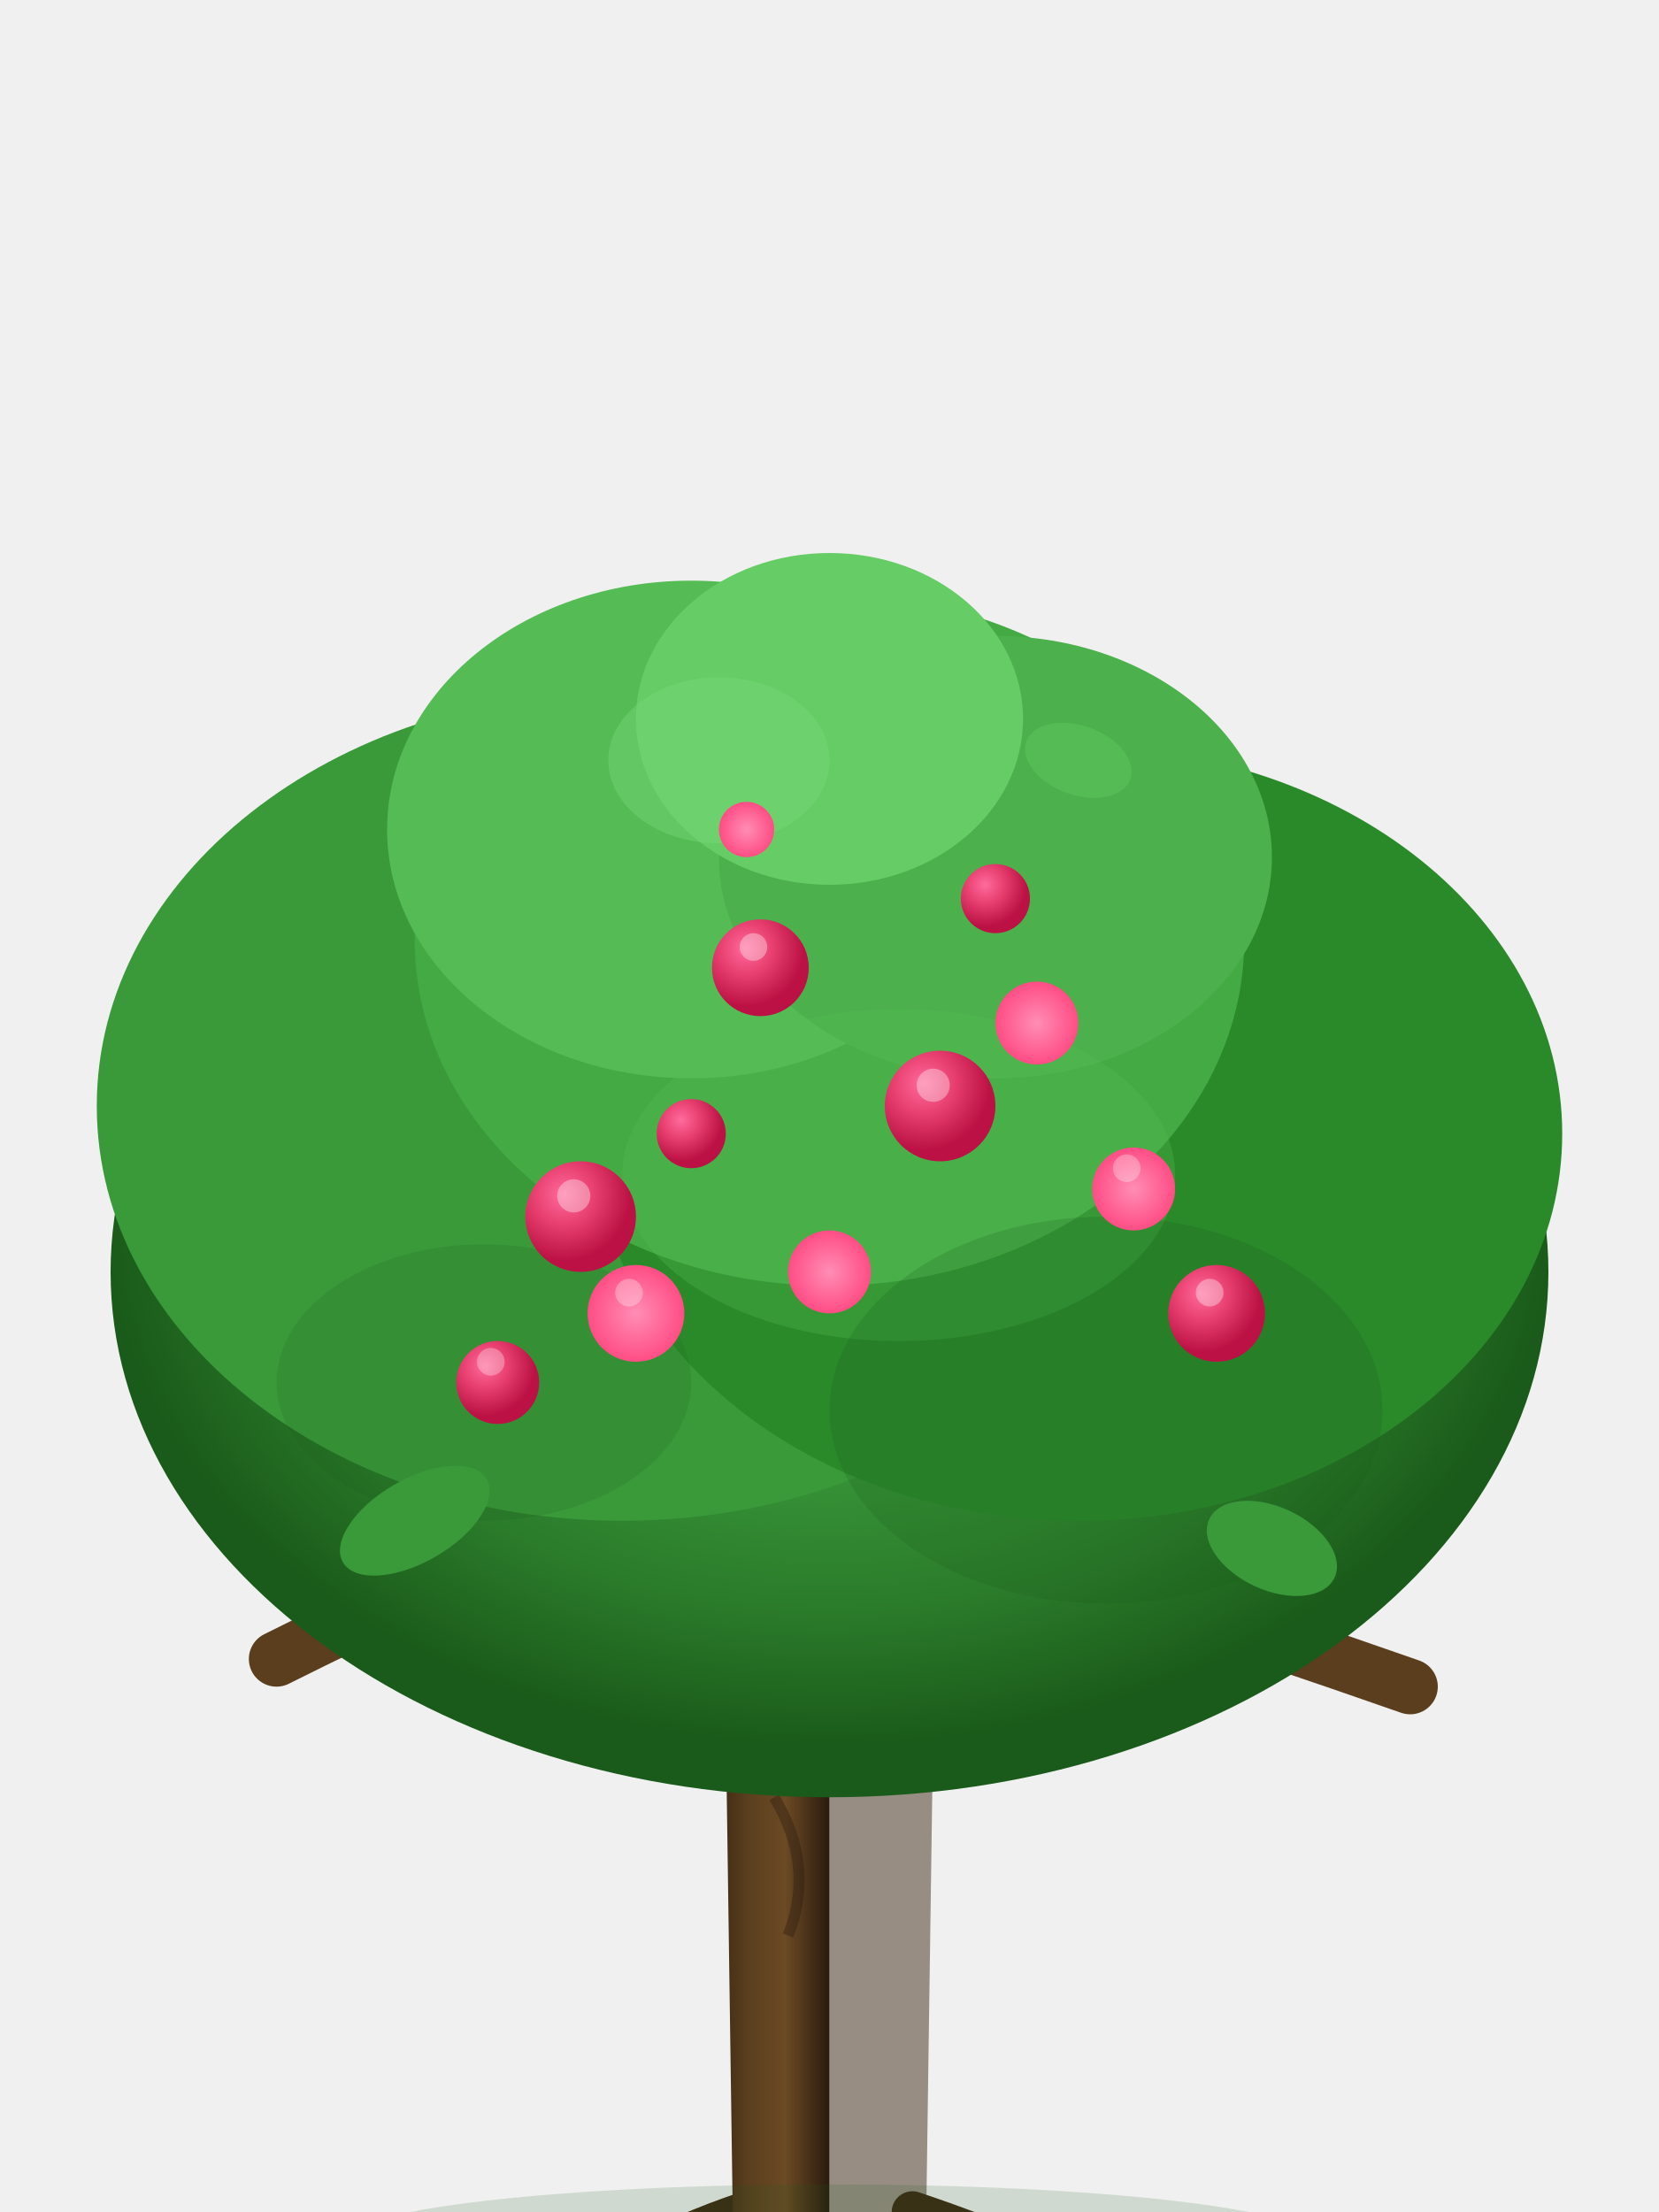
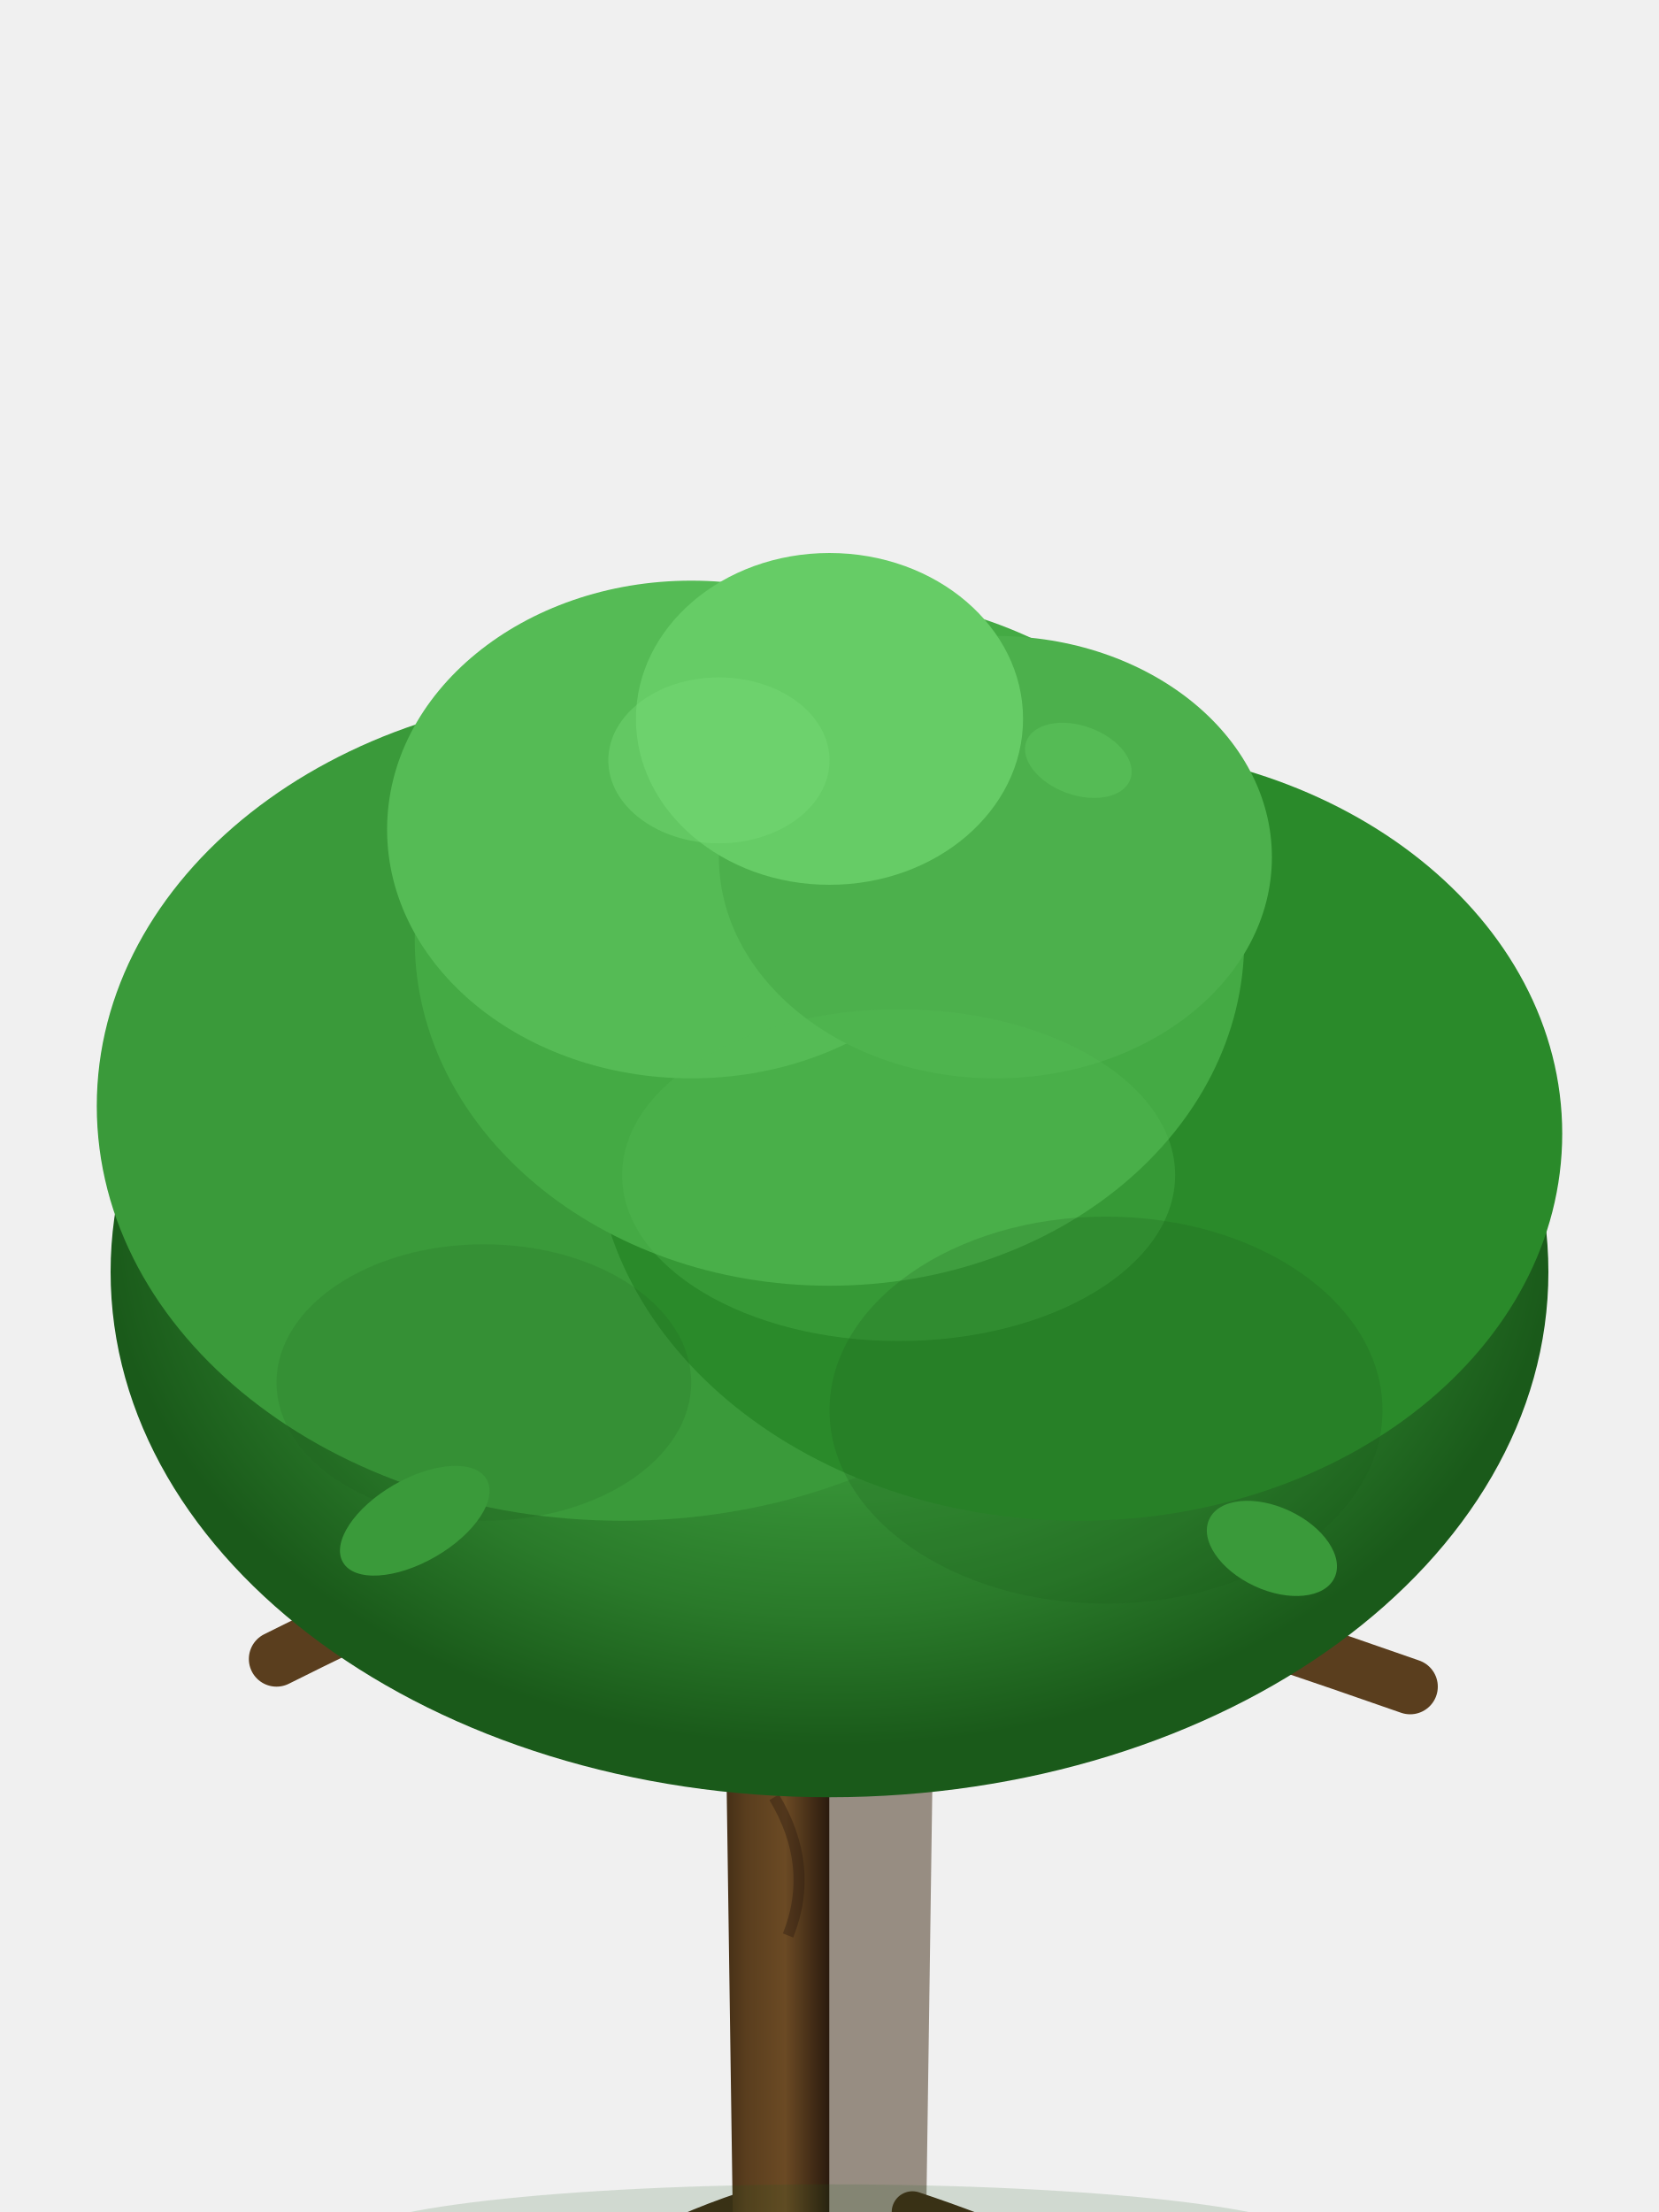
<svg xmlns="http://www.w3.org/2000/svg" viewBox="0 0 120 160">
  <defs>
    <linearGradient id="trunkGrad" x1="0" y1="0" x2="1" y2="0">
      <stop offset="0%" stop-color="#3E2A14" />
      <stop offset="25%" stop-color="#5A3E1E" />
      <stop offset="60%" stop-color="#6B4A24" />
      <stop offset="100%" stop-color="#2A1A0E" />
    </linearGradient>
    <radialGradient id="canopyGrad" cx="50%" cy="45%" r="50%">
      <stop offset="0%" stop-color="#55BB55" />
      <stop offset="40%" stop-color="#3A9A3A" />
      <stop offset="75%" stop-color="#2A7A2A" />
      <stop offset="100%" stop-color="#1A5A1A" />
-     </radialGradient>
-     <radialGradient id="berryGrad" cx="35%" cy="30%" r="60%">
-       <stop offset="0%" stop-color="#FF6B9D" />
-       <stop offset="45%" stop-color="#E84070" />
-       <stop offset="100%" stop-color="#BB1144" />
-     </radialGradient>
-     <radialGradient id="berryGlow" cx="50%" cy="50%" r="50%">
-       <stop offset="0%" stop-color="#FF8DB5" />
-       <stop offset="100%" stop-color="#FF4D85" />
    </radialGradient>
  </defs>
  <g transform="translate(60,160)">
    <path d="M-6,0 Q-15,3 -20,8" fill="none" stroke="#3E2A14" stroke-width="3" stroke-linecap="round" />
    <path d="M6,0 Q15,3 22,7" fill="none" stroke="#3E2A14" stroke-width="3" stroke-linecap="round" />
    <path d="M-3,0 Q-8,5 -12,10" fill="none" stroke="#3E2A14" stroke-width="2" stroke-linecap="round" />
    <path d="M-7,0 L-8,-70 Q-6,-80 0,-80 L0,0Z" fill="url(#trunkGrad)" />
    <path d="M7,0 L8,-70 Q6,-80 0,-80 L0,0Z" fill="#3E2A14" opacity="0.5" />
    <path d="M-3,-20 Q-1,-25 -4,-30" fill="none" stroke="#2A1A0E" stroke-width="0.8" opacity="0.4" />
    <path d="M2,-35 Q4,-40 1,-45" fill="none" stroke="#2A1A0E" stroke-width="0.8" opacity="0.4" />
    <path d="M-4,-50 Q-2,-55 -5,-60" fill="none" stroke="#2A1A0E" stroke-width="0.8" opacity="0.4" />
    <path d="M-5,-55 Q-20,-50 -40,-40" fill="none" stroke="#5A3E1E" stroke-width="4" stroke-linecap="round" />
    <path d="M-5,-60 Q-15,-48 -30,-42" fill="none" stroke="#5A3E1E" stroke-width="3" stroke-linecap="round" />
    <path d="M5,-50 Q22,-45 42,-38" fill="none" stroke="#5A3E1E" stroke-width="4" stroke-linecap="round" />
    <path d="M5,-58 Q18,-46 35,-42" fill="none" stroke="#5A3E1E" stroke-width="3" stroke-linecap="round" />
    <ellipse cx="0" cy="-68" rx="52" ry="38" fill="url(#canopyGrad)" />
    <ellipse cx="-15" cy="-80" rx="38" ry="30" fill="#3A9A3A" />
    <ellipse cx="18" cy="-78" rx="35" ry="28" fill="#2A8A2A" />
    <ellipse cx="0" cy="-92" rx="30" ry="25" fill="#44AA44" />
    <ellipse cx="-10" cy="-100" rx="22" ry="18" fill="#55BB55" />
    <ellipse cx="12" cy="-98" rx="20" ry="16" fill="#4CB04C" />
    <ellipse cx="0" cy="-108" rx="14" ry="12" fill="#66CC66" />
    <ellipse cx="-8" cy="-105" rx="8" ry="6" fill="#77DD77" opacity="0.4" />
    <ellipse cx="5" cy="-75" rx="20" ry="12" fill="#55BB55" opacity="0.3" />
    <ellipse cx="20" cy="-58" rx="20" ry="14" fill="#1A5A1A" opacity="0.2" />
    <ellipse cx="-25" cy="-60" rx="15" ry="10" fill="#1A5A1A" opacity="0.15" />
-     <circle cx="-18" cy="-72" r="4" fill="url(#berryGrad)" />
-     <circle cx="-18.5" cy="-73.5" r="1.2" fill="white" opacity="0.35" />
-     <circle cx="-14" cy="-65" r="3.5" fill="url(#berryGlow)" />
-     <circle cx="-14.5" cy="-66.5" r="1" fill="white" opacity="0.3" />
-     <circle cx="8" cy="-80" r="4" fill="url(#berryGrad)" />
-     <circle cx="7.5" cy="-81.5" r="1.2" fill="white" opacity="0.35" />
-     <circle cx="22" cy="-74" r="3" fill="url(#berryGlow)" />
-     <circle cx="21.5" cy="-75.5" r="1" fill="white" opacity="0.3" />
-     <circle cx="-5" cy="-90" r="3.5" fill="url(#berryGrad)" />
-     <circle cx="-5.5" cy="-91.5" r="1" fill="white" opacity="0.35" />
-     <circle cx="15" cy="-86" r="3" fill="url(#berryGlow)" />
-     <circle cx="-24" cy="-60" r="3" fill="url(#berryGrad)" />
-     <circle cx="-24.5" cy="-61.5" r="1" fill="white" opacity="0.3" />
-     <circle cx="28" cy="-65" r="3.5" fill="url(#berryGrad)" />
-     <circle cx="27.5" cy="-66.5" r="1" fill="white" opacity="0.35" />
-     <circle cx="0" cy="-68" r="3" fill="url(#berryGlow)" />
-     <circle cx="-10" cy="-78" r="2.5" fill="url(#berryGrad)" />
-     <circle cx="12" cy="-95" r="2.5" fill="url(#berryGrad)" />
-     <circle cx="-6" cy="-100" r="2" fill="url(#berryGlow)" />
    <ellipse cx="-30" cy="-50" rx="6" ry="3" fill="#3A9A3A" transform="rotate(-30,-30,-50)" />
    <ellipse cx="32" cy="-48" rx="5" ry="3" fill="#3A9A3A" transform="rotate(25,32,-48)" />
    <ellipse cx="-20" cy="-110" rx="5" ry="2.5" fill="#55BB55" transform="rotate(-15,-20,-110)" />
    <ellipse cx="18" cy="-105" rx="4" ry="2.5" fill="#55BB55" transform="rotate(20,18,-105)" />
    <ellipse cx="0" cy="2" rx="35" ry="4" fill="#1A5A1A" opacity="0.15" />
  </g>
</svg>
